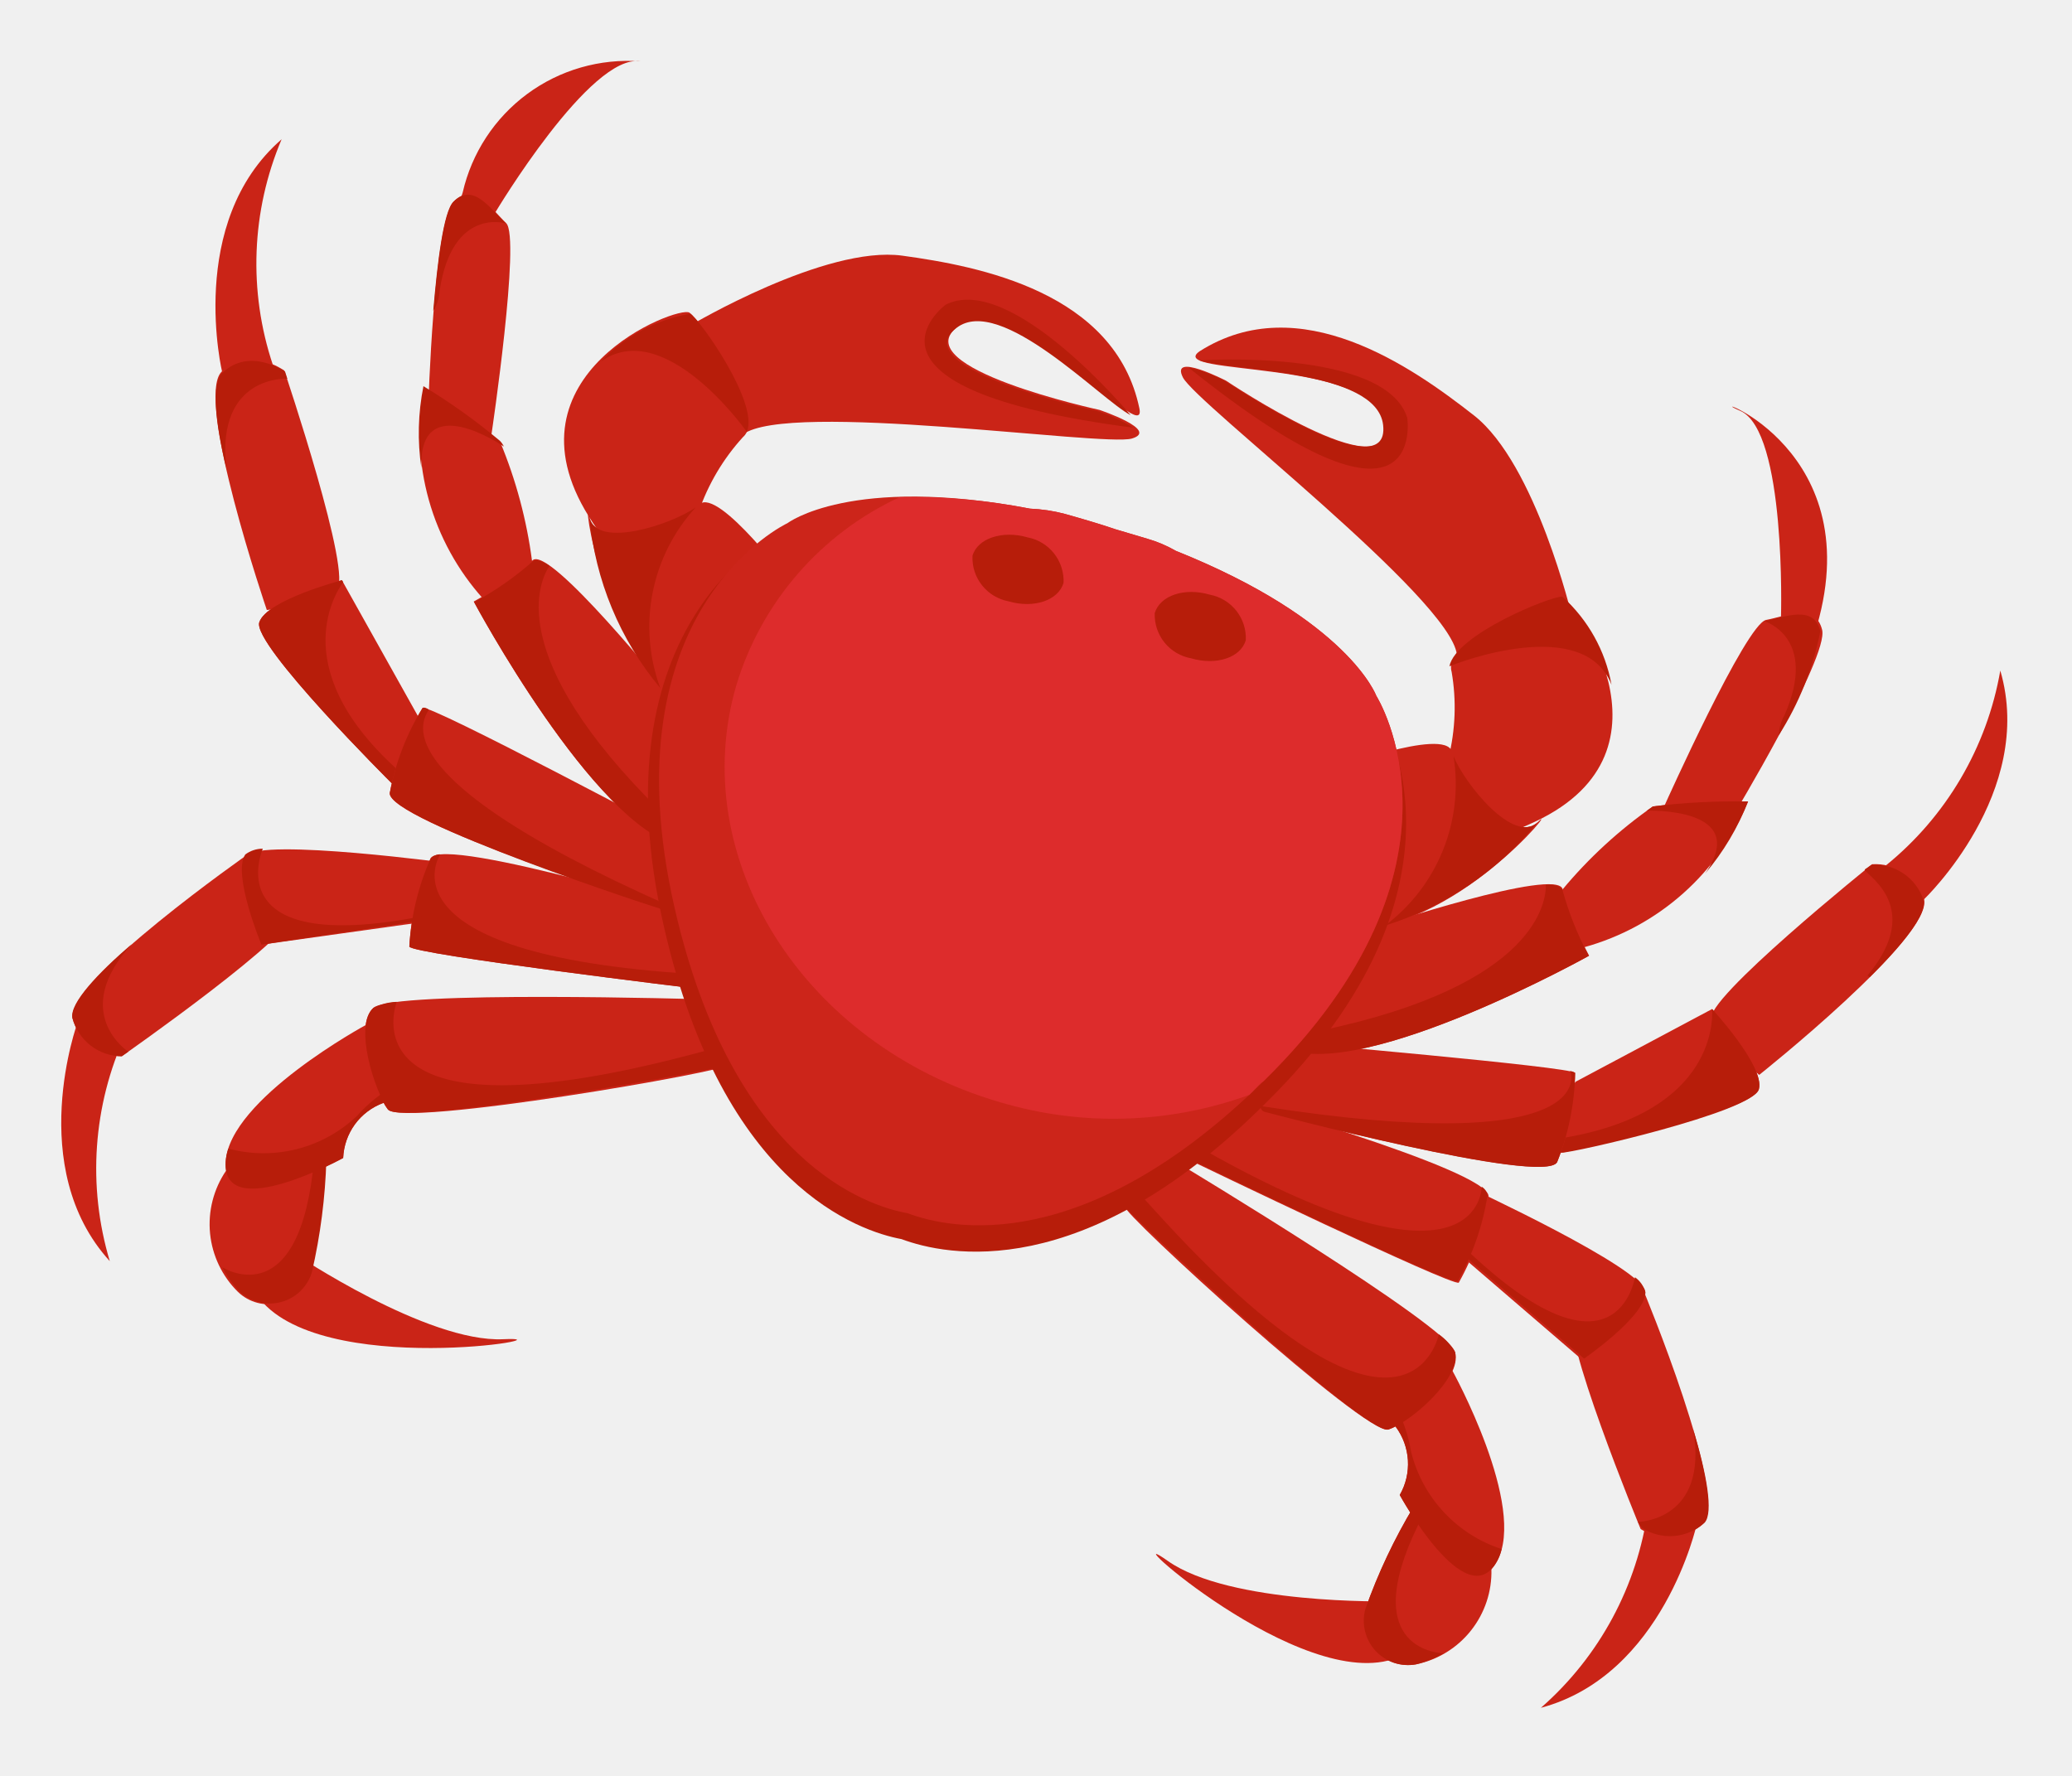
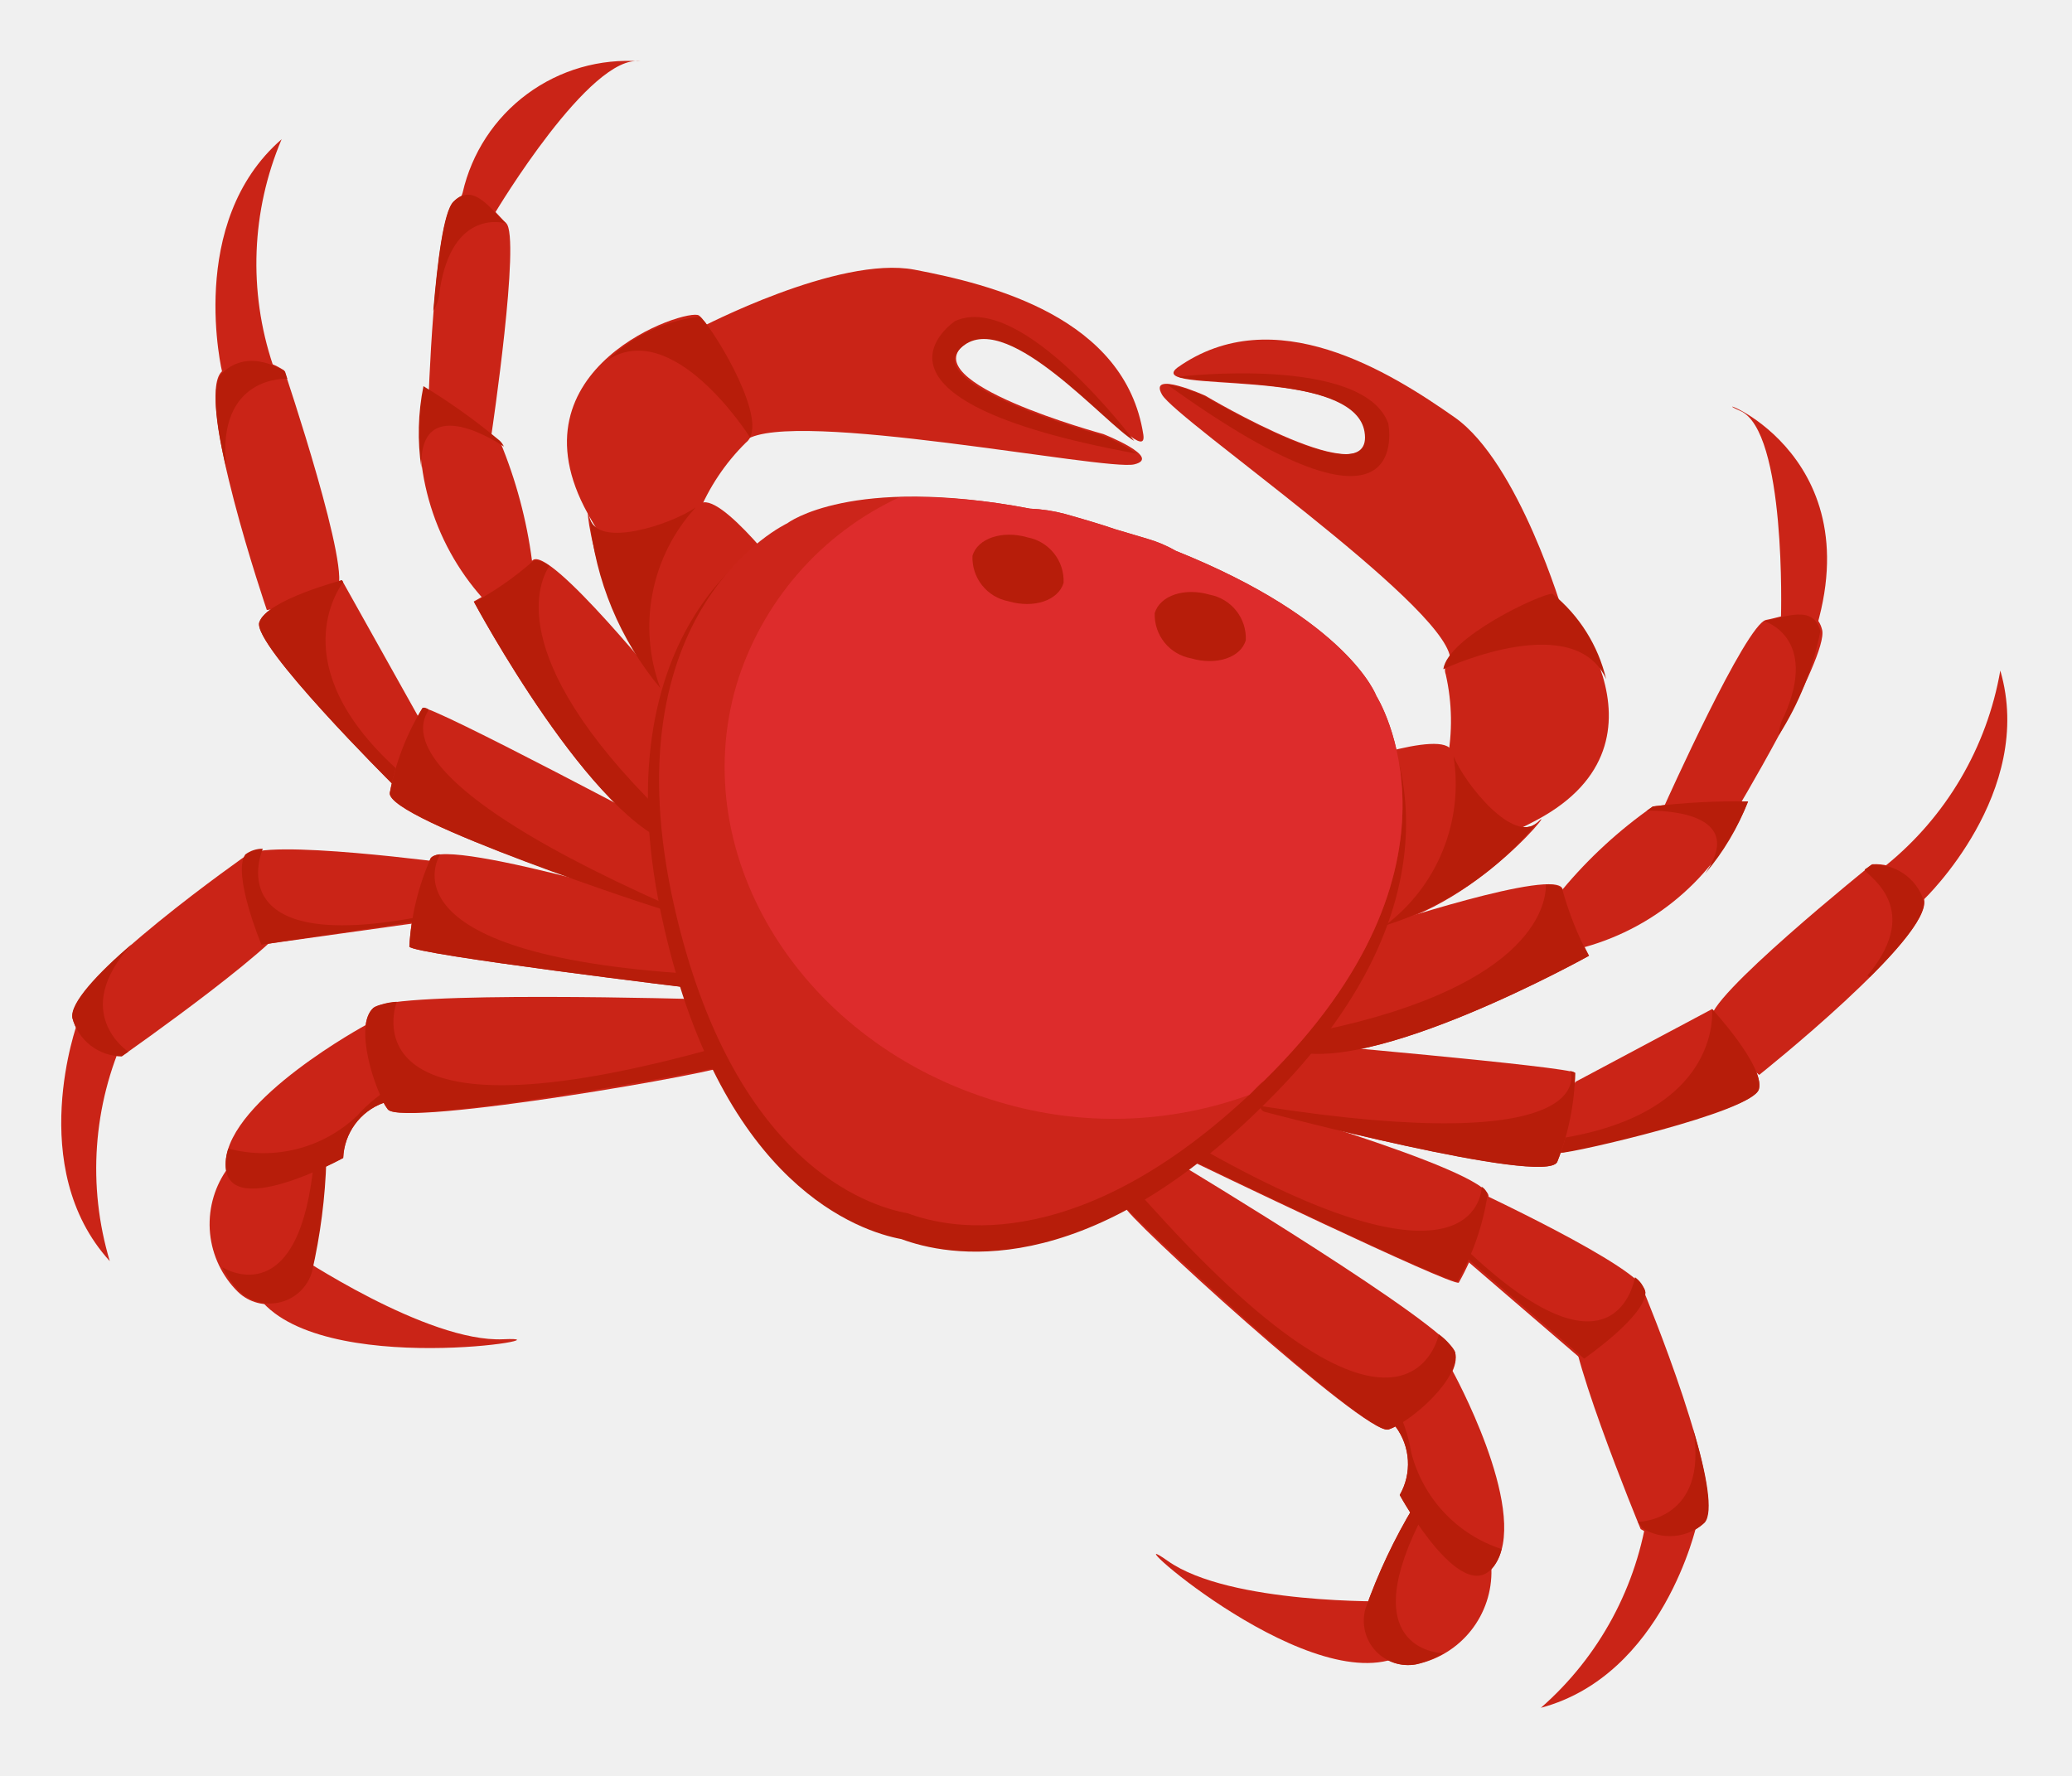
- <svg xmlns="http://www.w3.org/2000/svg" width="63" height="54" viewBox="0 0 63 54" fill="none">
-   <g clip-path="url(#clip0_240_2)">
-     <path d="M21.38 30.386C21.38 30.386 11.962 30.106 11.355 30.645C10.749 31.183 11.342 33.182 11.794 33.735C12.247 34.289 22.212 32.562 22.178 32.372C22.271 32.192 22.325 31.994 22.334 31.791C22.344 31.588 22.31 31.386 22.234 31.197C22.158 31.008 22.043 30.838 21.895 30.698C21.748 30.558 21.572 30.452 21.38 30.386Z" fill="#CA2417" />
-     <path d="M11.129 31.164C11.129 31.164 6.968 33.415 6.862 35.327C6.757 37.239 10.434 35.211 10.434 35.211C10.45 34.842 10.574 34.486 10.791 34.188C11.009 33.89 11.31 33.664 11.656 33.537C12.757 33.26 11.129 31.164 11.129 31.164Z" fill="#CA2417" />
-     <path d="M9.892 35.279C9.858 36.432 9.71 37.58 9.452 38.705C9.386 38.925 9.264 39.124 9.098 39.284C8.933 39.443 8.73 39.557 8.507 39.616C8.285 39.674 8.051 39.674 7.829 39.616C7.606 39.558 7.402 39.444 7.236 39.284C6.754 38.809 6.454 38.18 6.387 37.507C6.321 36.833 6.493 36.158 6.873 35.599C7.809 34.173 9.892 35.279 9.892 35.279Z" fill="#CA2417" />
-     <path d="M8.965 38.125C8.965 38.125 12.985 40.831 15.301 40.722C17.617 40.614 9.634 41.99 7.816 39.387C5.997 36.785 8.965 38.125 8.965 38.125Z" fill="#CA2417" />
-     <path d="M11.795 33.736C11.386 33.151 10.749 31.184 11.356 30.645C11.576 30.534 11.817 30.472 12.063 30.463C12.063 30.463 10.302 34.976 21.401 31.964C21.727 31.867 22.031 31.787 22.324 31.713C22.286 32.035 22.173 32.295 22.178 32.373C22.184 32.451 12.24 34.278 11.795 33.736Z" fill="#B71D0A" />
-     <path d="M10.853 33.934C11.196 33.544 11.607 33.219 12.065 32.973C12.076 33.037 12.075 33.102 12.06 33.166C12.046 33.229 12.019 33.289 11.98 33.342C11.942 33.395 11.894 33.439 11.838 33.473C11.783 33.506 11.721 33.528 11.656 33.537C11.31 33.664 11.009 33.89 10.791 34.188C10.574 34.486 10.45 34.842 10.434 35.211C10.434 35.211 6.749 37.228 6.862 35.327C6.87 35.191 6.897 35.056 6.943 34.926C7.625 35.109 8.343 35.114 9.028 34.94C9.712 34.766 10.34 34.42 10.853 33.934Z" fill="#B71D0A" />
-     <path d="M9.508 35.645L9.585 35.099L9.924 35.256C9.89 36.41 9.743 37.557 9.484 38.682C9.418 38.902 9.296 39.101 9.131 39.261C8.966 39.42 8.762 39.535 8.54 39.593C8.317 39.651 8.084 39.651 7.861 39.593C7.638 39.535 7.434 39.421 7.268 39.261C7.067 39.043 6.895 38.798 6.76 38.534C6.76 38.534 8.988 39.964 9.508 35.645Z" fill="#B71D0A" />
-     <path d="M13.817 26.267C13.817 26.267 7.917 25.465 7.49 26.026C7.063 26.587 7.95 28.725 7.95 28.725L12.621 28.071C12.621 28.071 14.578 26.605 13.817 26.267Z" fill="#CA2417" />
-     <path d="M7.559 25.961C7.559 25.961 2.055 29.806 2.201 30.952C2.288 31.285 2.483 31.579 2.754 31.79C3.026 32.001 3.36 32.116 3.703 32.118C3.703 32.118 9.141 28.319 8.941 27.704C8.576 27.053 8.109 26.465 7.559 25.961Z" fill="#CA2417" />
-     <path d="M2.36 31.087C2.36 31.087 0.742 35.5 3.338 38.348C2.653 36.063 2.825 33.608 3.822 31.444C5.815 27.755 2.399 30.814 2.36 31.087Z" fill="#CA2417" />
-     <path d="M4.006 28.707C2.982 29.586 2.116 30.503 2.201 30.953C2.288 31.285 2.483 31.58 2.754 31.791C3.026 32.002 3.36 32.117 3.703 32.118L3.901 31.98C3.901 31.98 2.093 30.798 4.006 28.707Z" fill="#B71D0A" />
-     <path d="M21.94 27.976C21.94 27.976 13.491 25.378 13.094 26.099C12.717 26.947 12.498 27.856 12.446 28.783C12.511 29.017 21.243 30.072 21.243 30.072C21.243 30.072 22.398 28.115 21.94 27.976Z" fill="#CA2417" />
-     <path d="M13.385 25.977C13.385 25.977 11.382 29.018 21.072 29.616L21.494 29.634C21.351 29.898 21.243 30.072 21.243 30.072C21.243 30.072 12.511 29.016 12.446 28.783C12.498 27.856 12.717 26.946 13.094 26.099C13.172 26.022 13.276 25.979 13.385 25.977Z" fill="#B71D0A" />
-     <path d="M11.905 23.811C11.905 23.811 7.667 19.599 7.883 18.923C8.099 18.247 10.396 17.643 10.396 17.643L12.7 21.761C12.7 21.761 12.693 24.212 11.905 23.811Z" fill="#CA2417" />
-     <path d="M8.113 18.549C8.113 18.549 5.917 12.123 6.737 11.304C7.557 10.485 8.645 11.268 8.645 11.268C8.645 11.268 10.767 17.564 10.228 17.941C9.558 18.251 8.845 18.456 8.113 18.549Z" fill="#CA2417" />
-     <path d="M6.76 11.337C6.76 11.337 5.646 6.765 8.563 4.235C7.64 6.412 7.546 8.854 8.298 11.1C9.845 15.025 6.77 11.609 6.76 11.337Z" fill="#CA2417" />
-     <path d="M7.884 18.923C8.11 18.239 10.397 17.643 10.397 17.643L10.435 17.698C10.179 18.058 8.623 20.474 12.367 23.652C12.35 23.695 12.324 23.734 12.29 23.766C12.257 23.798 12.217 23.823 12.173 23.838C12.129 23.853 12.082 23.858 12.036 23.854C11.99 23.849 11.945 23.834 11.905 23.811C11.905 23.811 7.668 19.599 7.884 18.923Z" fill="#B71D0A" />
-     <path d="M6.878 14.226C6.537 12.823 6.425 11.654 6.76 11.338C7.596 10.54 8.668 11.301 8.668 11.301L8.736 11.516C8.736 11.516 6.568 11.39 6.878 14.226Z" fill="#B71D0A" />
-     <path d="M20.185 27.644C20.185 27.644 11.744 24.941 11.852 24.111C12.024 23.196 12.361 22.32 12.848 21.527C13.046 21.389 20.8 25.523 20.8 25.523C20.8 25.523 20.632 27.791 20.185 27.644Z" fill="#CA2417" />
-     <path d="M11.852 24.11C12.024 23.195 12.361 22.32 12.848 21.527C12.848 21.527 12.903 21.488 13.024 21.568C13.145 21.648 10.85 23.333 20.365 27.55C20.288 27.604 20.233 27.642 20.2 27.665C20.167 27.688 11.766 24.925 11.852 24.11Z" fill="#B71D0A" />
-     <path d="M15.062 6.456C15.062 6.456 17.953 1.613 19.472 1.865C18.242 1.774 17.021 2.125 16.03 2.857C15.039 3.589 14.343 4.652 14.068 5.854C12.325 11.143 15.062 6.456 15.062 6.456Z" fill="#CA2417" />
-     <path d="M20.369 21.13C20.369 21.13 16.674 16.523 16.187 17.044C15.641 17.524 15.043 17.942 14.403 18.29C14.403 18.29 18.047 25.099 20.594 25.65C23.142 26.201 20.369 21.13 20.369 21.13Z" fill="#CA2417" />
-     <path d="M16.176 17.052C16.014 15.812 15.689 14.599 15.21 13.443C14.479 12.832 13.702 12.278 12.888 11.784C12.675 12.92 12.727 14.09 13.039 15.204C13.352 16.318 13.916 17.345 14.689 18.206C17.279 20.975 16.176 17.052 16.176 17.052Z" fill="#CA2417" />
-     <path d="M14.418 18.312C15.057 17.965 15.656 17.547 16.202 17.066C16.301 16.997 16.466 17.046 16.708 17.205C16.445 17.602 15.222 19.884 20.099 24.683C20.448 25.019 20.774 25.377 21.077 25.756C20.93 25.763 20.783 25.75 20.64 25.716C18.062 25.121 14.418 18.312 14.418 18.312Z" fill="#B71D0A" />
-     <path d="M24.095 17.837C24.095 17.837 21.85 14.811 21.265 15.334C20.681 15.857 18.148 16.757 17.923 15.732C17.699 14.707 18.201 19.904 21.127 21.7C24.053 23.497 24.095 17.837 24.095 17.837Z" fill="#CA2417" />
-     <path d="M21.244 15.562C21.533 14.72 21.991 13.948 22.59 13.291C23.351 12.645 21.317 9.734 20.961 9.506C20.606 9.279 15.207 11.376 17.9 15.699C20.593 20.021 21.244 15.562 21.244 15.562Z" fill="#CA2417" />
-     <path d="M14.947 13.184C14.947 13.184 15.836 7.212 15.39 6.785C14.945 6.358 14.407 5.519 13.799 6.125C13.19 6.73 13.021 12.396 13.021 12.396C13.021 12.396 14.75 14.684 14.947 13.184Z" fill="#CA2417" />
-     <path d="M21 9.89C21 9.89 25.097 7.454 27.434 7.774C29.771 8.094 33.908 8.88 34.644 12.42C34.901 13.701 30.75 8.674 29.119 9.928C27.489 11.182 33.43 12.464 33.43 12.464C33.43 12.464 35.27 13.082 34.415 13.335C33.56 13.588 23.937 12.171 22.585 13.214C21.233 14.257 21 9.89 21 9.89Z" fill="#CA2417" />
-     <path d="M17.923 15.733C18.139 16.698 20.404 15.953 21.152 15.43C20.485 16.158 20.033 17.055 19.843 18.025C19.653 18.994 19.734 19.997 20.077 20.924C18.848 19.453 18.097 17.641 17.923 15.733Z" fill="#B71D0A" />
-     <path d="M22.703 13.148C22.684 13.168 22.662 13.183 22.636 13.194L22.703 13.148Z" fill="#B71D0A" />
-     <path d="M18.267 10.996C18.992 10.23 19.945 9.72 20.984 9.54C21.29 9.72 23.089 12.271 22.706 13.129C22.583 12.953 20.166 9.635 18.267 10.996Z" fill="#B71D0A" />
-     <path d="M28.753 9.265C30.736 8.257 34.361 12.601 34.376 12.623C33.483 12.165 30.423 8.935 29.083 9.97C27.442 11.232 33.393 12.506 33.393 12.506C33.768 12.632 34.127 12.799 34.463 13.006C25.293 11.814 28.753 9.265 28.753 9.265Z" fill="#B71D0A" />
-     <path d="M12.875 11.743C13.69 12.237 14.466 12.792 15.198 13.402C15.249 13.453 15.291 13.513 15.321 13.579C15.321 13.579 12.723 11.783 12.812 14.232C12.689 13.405 12.711 12.562 12.875 11.743Z" fill="#B71D0A" />
-     <path d="M13.788 6.132C14.396 5.526 14.922 6.373 15.379 6.792C15.379 6.792 13.75 6.289 13.368 8.838C13.358 9.055 13.291 9.266 13.173 9.45C13.3 7.966 13.485 6.426 13.788 6.132Z" fill="#B71D0A" />
-     <path d="M7.458 25.982C7.612 25.867 7.799 25.806 7.991 25.806C7.991 25.806 6.545 29.082 12.82 27.865L12.908 27.803C12.721 27.934 12.589 28.026 12.589 28.026L7.949 28.724C7.949 28.724 7.054 26.576 7.458 25.982Z" fill="#B71D0A" />
-     <path d="M35.932 35.434C35.932 35.434 44.019 40.303 44.243 41.116C44.466 41.928 42.882 43.248 42.216 43.467C41.55 43.686 34.07 36.849 34.205 36.69C34.223 36.488 34.285 36.293 34.385 36.118C34.484 35.942 34.621 35.79 34.784 35.671C34.947 35.552 35.134 35.47 35.332 35.429C35.53 35.388 35.734 35.389 35.932 35.434Z" fill="#CA2417" />
-     <path d="M44.162 41.681C44.162 41.681 46.444 45.814 45.513 47.482C44.582 49.151 42.56 45.459 42.56 45.459C42.744 45.139 42.83 44.771 42.808 44.401C42.785 44.032 42.656 43.677 42.434 43.38C41.627 42.483 44.162 41.681 44.162 41.681Z" fill="#CA2417" />
-     <path d="M42.992 45.797C42.395 46.789 41.899 47.839 41.513 48.931C41.453 49.151 41.45 49.382 41.505 49.604C41.559 49.825 41.669 50.029 41.824 50.197C41.978 50.365 42.173 50.49 42.389 50.562C42.606 50.633 42.837 50.649 43.061 50.607C43.721 50.47 44.312 50.105 44.729 49.576C45.147 49.047 45.366 48.388 45.347 47.713C45.33 46.001 42.992 45.797 42.992 45.797Z" fill="#CA2417" />
-     <path d="M42.23 48.692C42.23 48.692 37.387 48.794 35.508 47.464C33.629 46.135 39.582 51.56 42.478 50.407C45.374 49.253 42.23 48.692 42.23 48.692Z" fill="#CA2417" />
-     <path d="M42.216 43.467C42.882 43.248 44.417 41.929 44.242 41.115C44.12 40.901 43.952 40.715 43.749 40.574C43.749 40.574 42.806 45.319 35.086 36.779L34.448 36.076C34.294 36.348 34.263 36.632 34.204 36.69C34.146 36.747 41.55 43.686 42.216 43.467Z" fill="#B71D0A" />
-     <path d="M42.906 44.15C42.819 43.636 42.649 43.139 42.403 42.68C42.315 42.777 42.269 42.905 42.274 43.036C42.28 43.167 42.338 43.291 42.434 43.38C42.656 43.677 42.785 44.032 42.808 44.401C42.83 44.771 42.744 45.139 42.56 45.459C42.56 45.459 44.582 49.151 45.513 47.482C45.58 47.364 45.629 47.236 45.657 47.102C44.986 46.884 44.382 46.498 43.901 45.982C43.419 45.465 43.077 44.835 42.906 44.15Z" fill="#B71D0A" />
-     <path d="M43.124 46.361L43.358 45.852L42.992 45.797C42.395 46.789 41.899 47.839 41.513 48.931C41.453 49.151 41.45 49.383 41.505 49.604C41.559 49.825 41.669 50.03 41.823 50.197C41.978 50.365 42.173 50.49 42.389 50.562C42.606 50.634 42.837 50.649 43.06 50.607C43.352 50.537 43.632 50.424 43.891 50.272C43.891 50.272 41.222 50.25 43.124 46.361Z" fill="#B71D0A" />
-     <path d="M44.583 36.069C44.583 36.069 49.999 38.57 50.027 39.289C50.054 40.009 48.109 41.351 48.109 41.351L44.54 38.282C44.54 38.282 43.704 35.96 44.583 36.069Z" fill="#CA2417" />
-     <path d="M49.962 39.22C49.962 39.22 52.572 45.487 51.786 46.332C51.532 46.564 51.208 46.706 50.864 46.735C50.52 46.765 50.176 46.68 49.885 46.495C49.885 46.495 47.349 40.356 47.865 39.946C48.52 39.592 49.228 39.346 49.962 39.22Z" fill="#CA2417" />
-     <path d="M51.589 46.355C51.589 46.355 50.579 50.934 46.852 51.93C48.631 50.373 49.788 48.224 50.11 45.879C50.473 41.686 51.691 46.103 51.589 46.355Z" fill="#CA2417" />
-     <path d="M51.482 43.459C51.889 44.816 52.106 45.993 51.83 46.301C51.575 46.533 51.251 46.675 50.908 46.705C50.564 46.734 50.22 46.65 49.929 46.464L49.798 46.277C49.798 46.277 51.963 46.258 51.482 43.459Z" fill="#B71D0A" />
-     <path d="M36.812 33.177C36.812 33.177 45.309 35.561 45.261 36.383C45.118 37.304 44.811 38.191 44.355 39.002C44.168 39.133 36.261 35.319 36.261 35.319C36.261 35.319 36.312 33.001 36.812 33.177Z" fill="#CA2417" />
-     <path d="M45.052 36.085C45.052 36.085 45.064 39.736 36.629 34.978L36.259 34.777C36.241 34.942 36.231 35.108 36.229 35.274C36.229 35.274 44.152 39.11 44.324 38.957C44.78 38.146 45.087 37.259 45.229 36.339C45.219 36.286 45.197 36.237 45.167 36.193C45.136 36.15 45.097 36.113 45.052 36.085Z" fill="#B71D0A" />
-     <path d="M47.464 35.057C47.464 35.057 53.299 33.819 53.48 33.118C53.662 32.417 52.057 30.682 52.057 30.682L47.903 32.895C47.903 32.895 46.582 34.967 47.464 35.057Z" fill="#CA2417" />
-     <path d="M53.489 32.685C53.489 32.685 58.754 28.498 58.504 27.343C58.395 27.016 58.18 26.735 57.895 26.543C57.609 26.35 57.269 26.258 56.925 26.279C56.925 26.279 51.753 30.435 52.038 31.007C52.429 31.64 52.919 32.207 53.489 32.685Z" fill="#CA2417" />
-     <path d="M58.503 27.343C58.503 27.343 61.903 24.098 60.82 20.39C60.414 22.726 59.175 24.834 57.332 26.323C53.897 28.838 58.348 27.567 58.503 27.343Z" fill="#CA2417" />
-     <path d="M53.48 33.118C53.662 32.417 52.057 30.682 52.057 30.682C52.086 31.122 52.057 33.965 47.227 34.648C47.228 34.861 47.298 35.008 47.504 35.045C47.71 35.082 53.299 33.819 53.48 33.118Z" fill="#B71D0A" />
-     <path d="M56.85 29.712C57.82 28.756 58.618 27.788 58.481 27.358C58.372 27.032 58.158 26.75 57.873 26.558C57.587 26.366 57.246 26.273 56.903 26.295C56.903 26.295 56.837 26.341 56.705 26.433C56.573 26.525 58.593 27.494 56.782 29.662L56.85 29.712Z" fill="#B71D0A" />
-     <path d="M38.448 33.806C38.448 33.806 46.968 36.06 47.346 35.336C47.692 34.473 47.877 33.553 47.892 32.623C47.761 32.436 39.044 31.683 39.044 31.683C39.044 31.683 37.975 33.693 38.448 33.806Z" fill="#CA2417" />
-     <path d="M47.346 35.336C47.692 34.473 47.877 33.554 47.892 32.624C47.847 32.592 47.794 32.573 47.738 32.567C47.8 32.656 48.608 35.242 38.324 33.63C38.322 33.669 38.333 33.708 38.356 33.74C38.378 33.772 38.41 33.795 38.448 33.807C38.448 33.807 46.975 36.071 47.346 35.336Z" fill="#B71D0A" />
-     <path d="M54.152 18.747C54.152 18.747 54.318 13.1 52.91 12.492C51.502 11.883 56.702 13.371 55.316 18.771C53.929 24.172 54.152 18.747 54.152 18.747Z" fill="#CA2417" />
-     <path d="M41.779 28.213C41.779 28.213 47.369 26.342 47.515 27.044C47.708 27.744 47.977 28.42 48.318 29.06C48.318 29.06 41.586 32.812 39.15 31.905C36.714 30.997 41.779 28.213 41.779 28.213Z" fill="#CA2417" />
-     <path d="M47.505 27.052C48.306 26.089 49.232 25.238 50.258 24.521C51.217 24.403 52.184 24.353 53.151 24.371C52.715 25.442 52.039 26.398 51.176 27.166C50.313 27.934 49.285 28.494 48.171 28.802C44.457 29.723 47.505 27.052 47.505 27.052Z" fill="#CA2417" />
-     <path d="M48.307 29.067C47.967 28.427 47.697 27.751 47.505 27.052C47.435 26.952 47.292 26.888 47.002 26.894C47.016 27.36 46.792 29.946 40.147 31.339C39.678 31.427 39.215 31.548 38.761 31.7C38.877 31.791 39.009 31.86 39.15 31.904C41.575 32.819 48.307 29.067 48.307 29.067Z" fill="#B71D0A" />
-     <path d="M40.414 23.422C40.414 23.422 43.929 22.099 44.144 22.852C44.358 23.604 45.999 25.741 46.757 24.997C47.516 24.254 44.225 28.407 40.852 28.269C37.48 28.131 40.414 23.422 40.414 23.422Z" fill="#CA2417" />
-     <path d="M44.04 23.055C44.255 22.195 44.288 21.3 44.137 20.427C43.843 19.467 47.123 18.111 47.44 18.119C47.757 18.128 51.274 22.81 46.693 24.976C42.113 27.142 44.04 23.055 44.04 23.055Z" fill="#CA2417" />
-     <path d="M50.626 24.461C50.626 24.461 53.091 18.963 53.7 18.85C54.309 18.736 55.201 18.326 55.403 19.154C55.604 19.981 52.67 24.854 52.67 24.854C52.67 24.854 49.986 25.843 50.626 24.461Z" fill="#CA2417" />
-     <path d="M47.8 18.754C47.8 18.754 46.7 14.107 44.817 12.632C42.935 11.157 39.518 8.752 36.475 10.681C35.375 11.45 41.866 10.87 42.103 12.92C42.34 14.97 37.282 11.578 37.282 11.578C37.282 11.578 35.566 10.692 35.968 11.479C36.37 12.265 44.105 18.201 44.297 19.905C44.488 21.61 47.8 18.754 47.8 18.754Z" fill="#CA2417" />
-     <path d="M46.757 24.997C46.035 25.699 44.539 23.839 44.196 22.996C44.35 23.964 44.238 24.955 43.87 25.863C43.502 26.77 42.894 27.56 42.11 28.146C43.935 27.576 45.551 26.481 46.757 24.997Z" fill="#B71D0A" />
-     <path d="M48.999 20.821C48.811 19.787 48.284 18.844 47.503 18.141C47.149 18.126 44.26 19.291 44.07 20.261C44.321 20.151 48.16 18.683 48.999 20.821Z" fill="#B71D0A" />
-     <path d="M42.788 12.704C42.128 10.588 36.486 10.953 36.475 10.96C37.421 11.284 41.86 11.235 42.054 12.921C42.291 14.971 37.234 11.579 37.234 11.579C36.884 11.398 36.513 11.26 36.129 11.169C43.449 17.051 42.788 12.704 42.788 12.704Z" fill="#B71D0A" />
-     <path d="M53.151 24.371C52.184 24.353 51.217 24.403 50.258 24.521C50.258 24.521 50.148 24.598 50.071 24.652C50.071 24.652 53.258 24.525 51.847 26.561C52.4 25.909 52.84 25.168 53.151 24.371Z" fill="#B71D0A" />
-     <path d="M55.348 19.192C55.146 18.364 54.253 18.775 53.645 18.888C53.645 18.888 55.296 19.376 54.261 21.74C54.154 21.928 54.093 22.139 54.085 22.355C54.7 21.39 55.128 20.317 55.348 19.192Z" fill="#B71D0A" />
-     <path d="M50.027 39.289C49.978 39.106 49.866 38.946 49.711 38.837C49.711 38.837 49.173 42.38 44.54 37.953L44.47 37.854L44.595 38.243L48.165 41.312C48.165 41.312 50.055 40.008 50.027 39.289Z" fill="#B71D0A" />
-     <path d="M23.664 16.235C23.664 16.235 25.617 14.739 31.172 15.797C31.542 15.796 31.91 15.849 32.264 15.953L33.872 16.472L34.844 16.761C35.154 16.853 35.452 16.98 35.732 17.142C41.088 19.275 41.936 21.637 41.936 21.637C41.936 21.637 45.276 26.886 38.45 33.575C32.925 39.077 28.759 38.18 27.41 37.678C26.148 37.444 21.998 36.076 20.198 28.225C18.028 18.859 23.664 16.235 23.664 16.235Z" fill="#B71D0A" />
-     <path d="M23.944 15.908C23.944 15.908 25.863 14.435 31.317 15.466C31.676 15.481 32.032 15.535 32.38 15.627C32.931 15.783 33.445 15.932 33.919 16.094L34.891 16.383C35.192 16.47 35.481 16.593 35.753 16.75C41.008 18.855 41.847 21.157 41.847 21.157C41.847 21.157 45.117 26.307 38.419 32.875C32.968 38.226 28.909 37.386 27.596 36.891C26.361 36.671 22.283 35.335 20.516 27.625C18.414 18.475 23.944 15.908 23.944 15.908Z" fill="#CC251A" />
-     <path d="M22.389 20.835C22.767 19.585 23.405 18.43 24.261 17.444C25.116 16.459 26.171 15.666 27.355 15.117C28.684 15.091 30.013 15.208 31.317 15.467C31.676 15.482 32.032 15.535 32.38 15.627C32.931 15.783 33.445 15.933 33.919 16.095L34.891 16.384C35.191 16.471 35.481 16.594 35.752 16.75C41.008 18.855 41.846 21.158 41.846 21.158C41.846 21.158 45.117 26.308 38.419 32.875C38.254 32.99 38.138 33.153 37.989 33.291C35.541 34.181 32.871 34.257 30.375 33.506C24.419 31.759 20.854 26.093 22.389 20.835Z" fill="#DD2C2C" />
-     <path d="M35.11 18.643C35.098 18.967 35.203 19.285 35.407 19.538C35.611 19.791 35.899 19.961 36.218 20.018C36.98 20.241 37.727 19.998 37.879 19.465C37.894 19.141 37.791 18.823 37.589 18.569C37.387 18.314 37.101 18.142 36.782 18.082C36.02 17.859 35.273 18.102 35.11 18.643Z" fill="#B71D0A" />
-     <path d="M29.569 16.901C29.554 17.225 29.657 17.544 29.859 17.798C30.061 18.052 30.347 18.225 30.666 18.285C31.428 18.507 32.175 18.264 32.338 17.724C32.352 17.4 32.249 17.081 32.047 16.827C31.846 16.573 31.559 16.4 31.241 16.34C30.479 16.118 29.72 16.369 29.569 16.901Z" fill="#B71D0A" />
+ <svg xmlns="http://www.w3.org/2000/svg" id="e0FaZOzrxSc1" viewBox="0 0 63 54" shape-rendering="geometricPrecision" text-rendering="geometricPrecision">
+   <style>#e0FaZOzrxSc3_tr {animation: e0FaZOzrxSc3_tr__tr 5000ms linear infinite normal forwards}@keyframes e0FaZOzrxSc3_tr__tr { 0% {transform: translate(31.44765px,26.89038px) rotate(0deg)} 16% {transform: translate(31.44765px,26.89038px) rotate(0deg)} 20% {transform: translate(31.44765px,26.89038px) rotate(3deg)} 48% {transform: translate(31.44765px,26.89038px) rotate(3deg)} 52% {transform: translate(31.44765px,26.89038px) rotate(-6deg)} 80% {transform: translate(31.44765px,26.89038px) rotate(-6deg)} 84% {transform: translate(31.44765px,26.89038px) rotate(0deg)} 100% {transform: translate(31.44765px,26.89038px) rotate(0deg)}} #e0FaZOzrxSc7_tr {animation: e0FaZOzrxSc7_tr__tr 5000ms linear infinite normal forwards}@keyframes e0FaZOzrxSc7_tr__tr { 0% {transform: translate(8.73615px,38.9574px) rotate(0deg)} 4% {transform: translate(8.73615px,38.9574px) rotate(-5deg)} 8% {transform: translate(8.73615px,38.9574px) rotate(0deg)} 100% {transform: translate(8.73615px,38.9574px) rotate(0deg)}} #e0FaZOzrxSc18_tr {animation: e0FaZOzrxSc18_tr__tr 5000ms linear infinite normal forwards}@keyframes e0FaZOzrxSc18_tr__tr { 0% {transform: translate(9.466048px,18.00152px) rotate(0deg)} 30% {transform: translate(9.466048px,18.00152px) rotate(0deg)} 34% {transform: translate(9.466048px,18.00152px) rotate(4deg)} 38% {transform: translate(9.466048px,18.00152px) rotate(0deg)} 100% {transform: translate(9.466048px,18.00152px) rotate(0deg)}} #e0FaZOzrxSc30_tr {animation: e0FaZOzrxSc30_tr__tr 5000ms linear infinite normal forwards}@keyframes e0FaZOzrxSc30_tr__tr { 0% {transform: translate(19.4719px,15.1021px) rotate(3deg)} 50% {transform: translate(19.4719px,15.1021px) rotate(-7deg)} 100% {transform: translate(19.4719px,15.1021px) rotate(3deg)}} #e0FaZOzrxSc44_tr {animation: e0FaZOzrxSc44_tr__tr 5000ms linear infinite normal forwards}@keyframes e0FaZOzrxSc44_tr__tr { 0% {transform: translate(42.27393px,49.01594px) rotate(0deg)} 92% {transform: translate(42.27393px,49.01594px) rotate(0deg)} 96% {transform: translate(42.27393px,49.01594px) rotate(5deg)} 100% {transform: translate(42.27393px,49.01594px) rotate(0deg)}} #e0FaZOzrxSc56_tr {animation: e0FaZOzrxSc56_tr__tr 5000ms linear infinite normal forwards}@keyframes e0FaZOzrxSc56_tr__tr { 0% {transform: translate(57.59458px,26.67757px) rotate(0deg)} 62% {transform: translate(57.59458px,26.67757px) rotate(0deg)} 66% {transform: translate(57.59458px,26.67757px) rotate(-5deg)} 70% {transform: translate(57.59458px,26.67757px) rotate(0deg)} 100% {transform: translate(57.59458px,26.67757px) rotate(0deg)}} #e0FaZOzrxSc66_tr {animation: e0FaZOzrxSc66_tr__tr 5000ms linear infinite normal forwards}@keyframes e0FaZOzrxSc66_tr__tr { 0% {transform: translate(45.6573px,23.85468px) rotate(-3deg)} 50% {transform: translate(45.6573px,23.85468px) rotate(7deg)} 100% {transform: translate(45.6573px,23.85468px) rotate(-3deg)}}</style>
+   <g clip-path="url(#e0FaZOzrxSc81)">
+     <g id="e0FaZOzrxSc3_tr" transform="translate(31.44765,26.89038) rotate(0)">
+       <g transform="translate(-31.44765,-26.89038)">
+         <path d="M21.38,30.386c0,0-9.418-.28-10.025.259s-.013,2.537.439,3.091s10.418-1.173,10.384-1.363c.093-.18.146-.379.156-.581s-.025-.405-.1-.594c-.076-.189-.191-.359-.339-.499s-.323-.246-.515-.312Z" fill="#ca2417" />
+         <path d="M11.129,31.164c0,0-4.161,2.251-4.266,4.163s3.572-.116,3.572-.116c.015-.369.14-.725.357-1.023s.518-.525.865-.651c1.101-.277-.527-2.372-.527-2.372Z" fill="#ca2417" />
+         <path d="M9.892,35.279c-.034,1.154-.182,2.301-.44,3.426-.066.22-.188.42-.353.579s-.369.274-.591.332-.456.058-.679 0-.427-.172-.593-.332c-.482-.475-.782-1.105-.849-1.778-.066-.673.105-1.348.485-1.907.937-1.426,3.019-.321,3.019-.321Z" fill="#ca2417" />
+         <g id="e0FaZOzrxSc7_tr" transform="translate(8.73615,38.9574) rotate(0)">
+           <path d="M8.965,38.125c0,0,4.02,2.706,6.336,2.598s-5.667,1.268-7.485-1.335s1.149-1.262,1.149-1.262Z" transform="translate(-8.736147,-38.9574)" fill="#ca2417" />
+         </g>
+         <path d="M11.795,33.736c-.408-.585-1.046-2.552-.439-3.091.22-.111.461-.173.708-.183c0,0-1.761,4.513,9.338,1.501.326-.096.63-.177.922-.251-.037.322-.151.581-.145.66s-9.939,1.906-10.384,1.363Z" fill="#b71d0a" />
+         <path d="M10.853,33.934c.344-.39.754-.716,1.212-.962.012.064.01.13-.004.193s-.042.123-.08.176-.086.097-.142.131-.118.055-.182.064c-.346.127-.647.353-.865.651s-.342.654-.357,1.023c0,0-3.685,2.017-3.572.116.008-.137.035-.272.08-.401.683.182,1.401.187,2.085.013s1.313-.52,1.825-1.006Z" fill="#b71d0a" />
+         <path d="M9.508,35.645l.077-.546.339.157c-.034,1.154-.182,2.301-.44,3.426-.066.22-.188.42-.353.579s-.369.274-.591.332-.456.058-.679 0-.427-.172-.593-.332c-.202-.218-.373-.463-.509-.728c0,0,2.228,1.43,2.749-2.889Z" fill="#b71d0a" />
+         <path d="M13.817,26.267c0,0-5.9-.801-6.327-.24s.46,2.698.46,2.698l4.671-.654c0,0,1.957-1.466,1.196-1.804Z" fill="#ca2417" />
+         <path d="M7.559,25.961c0,0-5.504,3.845-5.358,4.991.087.333.282.627.554.838s.605.326.949.328c0,0,5.438-3.799,5.237-4.414-.365-.651-.831-1.239-1.382-1.743Z" fill="#ca2417" />
+         <path d="M2.36,31.087c0,0-1.618,4.413.978,7.261-.685-2.285-.513-4.74.484-6.903c1.992-3.69-1.423-.63-1.462-.357Z" fill="#ca2417" />
+         <path d="M4.006,28.707c-1.024.879-1.89,1.796-1.805,2.246.087.333.282.627.554.838s.605.326.949.328l.198-.139c0,0-1.809-1.182.104-3.273Z" fill="#b71d0a" />
+         <path d="M21.94,27.976c0,0-8.45-2.598-8.847-1.877-.376.848-.596,1.757-.647,2.684.065.234,8.796,1.289,8.796,1.289s1.156-1.956.698-2.096Z" fill="#ca2417" />
+         <path d="M13.385,25.977c0,0-2.003,3.041,7.687,3.64l.422.017c-.143.264-.251.438-.251.438s-8.731-1.055-8.796-1.289c.052-.927.271-1.836.647-2.684.078-.076.182-.12.292-.122Z" fill="#b71d0a" />
+         <path d="M11.905,23.811c0,0-4.237-4.212-4.021-4.888s2.513-1.28,2.513-1.28l2.304,4.118c0,0-.008,2.451-.796,2.05Z" fill="#ca2417" />
+         <g id="e0FaZOzrxSc18_tr" transform="translate(9.466048,18.00152) rotate(0)">
+           <g transform="translate(-9.466045,-18.00152)">
+             <path d="M8.113,18.549c0,0-2.196-6.426-1.376-7.245s1.908-.036,1.908-.036s2.122,6.297,1.583,6.673c-.669.31-1.383.515-2.115.608Z" fill="#ca2417" />
+             <path d="M6.76,11.337c0,0-1.114-4.572,1.803-7.103-.923,2.178-1.017,4.62-.265,6.865c1.547,3.925-1.528.509-1.538.237Z" fill="#ca2417" />
+             <path d="M6.878,14.226c-.341-1.403-.454-2.572-.118-2.888.835-.797,1.908-.036,1.908-.036l.068.215c0,0-2.169-.126-1.858,2.71Z" fill="#b71d0a" />
+           </g>
+         </g>
+         <path d="M7.884,18.923c.227-.684,2.513-1.28,2.513-1.28l.038.055c-.256.36-1.812,2.776,1.932,5.954-.017.043-.043.082-.077.114s-.074.057-.118.072-.09.021-.137.016-.091-.019-.131-.043c0,0-4.237-4.212-4.021-4.888Z" fill="#b71d0a" />
+         <path d="M20.185,27.644c0,0-8.441-2.703-8.333-3.533.172-.915.509-1.791.996-2.583.198-.138,7.952,3.996,7.952,3.996s-.168,2.268-.615,2.12Z" fill="#ca2417" />
+         <path d="M11.852,24.11c.172-.915.509-1.79.996-2.583c0,0,.055-.038.176.041.121.08-2.174,1.765,7.341,5.982-.077.054-.132.092-.165.115s-8.434-2.74-8.348-3.555Z" fill="#b71d0a" />
+         <path d="M15.062,6.456c0,0,2.89-4.843,4.41-4.591-1.23-.092-2.45.26-3.442.992s-1.687,1.795-1.962,2.997c-1.744,5.288.994.602.994.602Z" fill="#ca2417" />
+         <path d="M20.369,21.13c0,0-3.694-4.607-4.182-4.086-.546.48-1.144.898-1.783,1.246c0,0,3.644,6.809,6.191,7.36s-.226-4.52-.226-4.52Z" fill="#ca2417" />
+         <path d="M16.176,17.052c-.162-1.24-.487-2.453-.965-3.609-.732-.611-1.508-1.165-2.323-1.66-.213,1.136-.161,2.307.152,3.42.312,1.114.877,2.141,1.649,3.002c2.59,2.769,1.487-1.154,1.487-1.154Z" fill="#ca2417" />
+         <path d="M14.418,18.312c.639-.347,1.237-.765,1.783-1.246.099-.069.264-.021.506.139-.263.397-1.486,2.679,3.391,7.479.349.336.676.694.979,1.072-.147.008-.294-.006-.437-.039-2.578-.595-6.222-7.404-6.222-7.404Z" fill="#b71d0a" />
+         <path d="M24.095,17.837c0,0-2.246-3.026-2.83-2.503-.585.523-3.117,1.423-3.342.398s.278,4.172,3.203,5.968s2.969-3.863,2.969-3.863Z" fill="#ca2417" />
+         <g id="e0FaZOzrxSc30_tr" transform="translate(19.4719,15.1021) rotate(3)">
+           <g transform="translate(-19.4719,-15.10209)">
+             <path d="M21.244,15.562c.288-.841.747-1.614,1.346-2.27.761-.646-1.274-3.558-1.629-3.785s-5.754,1.87-3.061,6.193c2.693,4.323,3.344-.137,3.344-.137Z" fill="#ca2417" />
+             <path d="M21,9.89c0,0,4.097-2.436,6.434-2.116s6.474,1.106,7.21,4.646c.257,1.282-3.895-3.745-5.525-2.491s4.311,2.536,4.311,2.536s1.841.618.985.871c-.855.253-10.478-1.164-11.83-.121s-1.585-3.324-1.585-3.324Z" fill="#ca2417" />
+             <path d="M18.267,10.996c.725-.765,1.678-1.276,2.718-1.456.306.18,2.105,2.731,1.722,3.59-.123-.176-2.54-3.494-4.439-2.134Z" fill="#b71d0a" />
+             <path d="M28.753,9.265c1.982-1.008,5.607,3.336,5.623,3.358-.894-.459-3.953-3.688-5.294-2.653-1.641,1.262,4.311,2.536,4.311,2.536.374.126.733.293,1.07.5-9.171-1.192-5.71-3.741-5.71-3.741Z" fill="#b71d0a" />
+           </g>
+         </g>
+         <path d="M14.947,13.184c0,0,.889-5.972.443-6.399s-.983-1.266-1.592-.66-.778,6.272-.778,6.272s1.729,2.288,1.926.788Z" fill="#ca2417" />
+         <path d="M17.923,15.733c.216.965,2.48.22,3.229-.303-.666.728-1.119,1.625-1.309,2.595s-.109,1.973.234,2.9c-1.229-1.472-1.98-3.283-2.153-5.192Z" fill="#b71d0a" />
+         <path d="M22.703,13.148c-.018.02-.041.036-.066.046l.066-.046Z" fill="#b71d0a" />
+         <path d="M12.875,11.743c.815.494,1.591,1.049,2.323,1.66.052.051.094.11.123.176c0,0-2.598-1.796-2.509.653-.123-.827-.102-1.67.063-2.489Z" fill="#b71d0a" />
+         <path d="M13.788,6.132c.609-.606,1.135.241,1.592.66c0,0-1.629-.503-2.011,2.045-.01.218-.077.429-.195.612.127-1.483.311-3.024.614-3.318Z" fill="#b71d0a" />
+         <path d="M7.458,25.982c.154-.115.341-.176.533-.175c0,0-1.446,3.276,4.829,2.058l.088-.061c-.187.131-.319.223-.319.223l-4.64.698c0,0-.895-2.148-.491-2.743Z" fill="#b71d0a" />
+         <path d="M35.932,35.434c0,0,8.088,4.87,8.311,5.682s-1.361,2.132-2.026,2.351c-.666.219-8.146-6.618-8.012-6.777.019-.201.08-.396.18-.572.1-.176.236-.328.399-.447s.35-.201.548-.242.402-.039.6.005Z" fill="#ca2417" />
+         <path d="M44.162,41.681c0,0,2.282,4.133,1.351,5.802-.931,1.668-2.953-2.023-2.953-2.023.184-.321.27-.688.248-1.058s-.152-.724-.373-1.021c-.807-.897,1.728-1.7,1.728-1.7Z" fill="#ca2417" />
+         <path d="M42.992,45.797c-.597.992-1.093,2.042-1.479,3.134-.06.22-.062.452-.008.673.054.221.164.426.319.593.155.168.349.293.566.365s.447.087.671.045c.66-.137,1.251-.502,1.669-1.031.418-.529.636-1.189.617-1.863-.017-1.712-2.355-1.916-2.355-1.916Z" fill="#ca2417" />
+         <g id="e0FaZOzrxSc44_tr" transform="translate(42.27393,49.01594) rotate(0)">
+           <path d="M42.23,48.692c0,0-4.843.102-6.723-1.228s4.074,4.096,6.97,2.942c2.896-1.154-.248-1.714-.248-1.714Z" transform="translate(-42.27393,-49.01594)" fill="#ca2417" />
+         </g>
+         <path d="M42.216,43.467c.666-.219,2.201-1.538,2.026-2.351-.122-.215-.291-.4-.493-.542c0,0-.943,4.746-8.663-3.795l-.638-.703c-.154.272-.185.556-.243.613s7.346,6.997,8.012,6.777Z" fill="#b71d0a" />
+         <path d="M42.906,44.15c-.087-.514-.257-1.01-.503-1.47-.088.097-.135.225-.129.356.006.131.063.255.16.344.221.297.351.652.373,1.021s-.064.737-.248,1.058c0,0,2.022,3.691,2.953,2.023.067-.118.116-.246.144-.38-.671-.218-1.276-.604-1.757-1.121s-.823-1.147-.994-1.832Z" fill="#b71d0a" />
+         <path d="M43.124,46.361l.234-.508-.366-.056c-.598.992-1.093,2.042-1.479,3.134-.06.22-.062.452-.008.673.054.222.164.426.319.593.155.168.349.293.566.365s.447.087.671.045c.292-.07.572-.183.831-.335c0,0-2.669-.022-.767-3.912Z" fill="#b71d0a" />
+         <path d="M44.583,36.069c0,0,5.417,2.501,5.444,3.22.028.719-1.917,2.062-1.917,2.062l-3.57-3.07c0,0-.836-2.321.043-2.213Z" fill="#ca2417" />
+         <path d="M49.962,39.22c0,0,2.61,6.268,1.824,7.112-.255.232-.579.374-.922.403-.344.029-.687-.055-.979-.24c0,0-2.536-6.139-2.02-6.549.655-.355,1.363-.6,2.097-.727Z" fill="#ca2417" />
+         <path d="M51.589,46.355c0,0-1.01,4.579-4.738,5.575c1.78-1.557,2.937-3.706,3.258-6.051.363-4.193,1.582.224,1.48.476Z" fill="#ca2417" />
+         <path d="M51.482,43.459c.407,1.357.624,2.535.348,2.842-.255.232-.579.374-.922.403-.344.029-.687-.055-.979-.24l-.131-.187c0,0,2.165-.019,1.684-2.818Z" fill="#b71d0a" />
+         <path d="M36.812,33.177c0,0,8.497,2.384,8.449,3.206-.142.92-.449,1.808-.906,2.619-.187.131-8.094-3.683-8.094-3.683s.052-2.317.551-2.142Z" fill="#ca2417" />
+         <path d="M45.052,36.085c0,0,.012,3.651-8.423-1.106l-.37-.201c-.018.165-.028.331-.03.497c0,0,7.922,3.836,8.094,3.683.457-.811.763-1.698.906-2.619-.011-.052-.032-.102-.062-.145-.03-.044-.07-.081-.115-.108Z" fill="#b71d0a" />
+         <path d="M47.464,35.057c0,0,5.835-1.238,6.017-1.939s-1.423-2.436-1.423-2.436l-4.154,2.213c0,0-1.321,2.072-.439,2.161Z" fill="#ca2417" />
+         <path d="M53.489,32.685c0,0,5.265-4.187,5.015-5.342-.109-.326-.323-.608-.609-.8s-.626-.285-.97-.263c0,0-5.172,4.156-4.887,4.728.391.633.881,1.2,1.451,1.678Z" fill="#ca2417" />
+         <g id="e0FaZOzrxSc56_tr" transform="translate(57.59458,26.67757) rotate(0)">
+           <path d="M58.503,27.343c0,0,3.4-3.245,2.317-6.953-.406,2.336-1.645,4.444-3.488,5.933-3.435,2.515,1.016,1.243,1.171,1.02Z" transform="translate(-57.59458,-26.67757)" fill="#ca2417" />
+         </g>
+         <path d="M53.48,33.118c.182-.701-1.423-2.436-1.423-2.436.029.44 0,3.282-4.83,3.966.001.213.072.36.277.397.206.037,5.795-1.226,5.976-1.927Z" fill="#b71d0a" />
+         <path d="M56.85,29.712c.97-.957,1.768-1.925,1.631-2.354-.109-.327-.323-.608-.609-.8s-.626-.285-.97-.263c0,0-.066.046-.198.139s1.888,1.061.077,3.229l.068.051Z" fill="#b71d0a" />
+         <path d="M38.448,33.806c0,0,8.52,2.253,8.899,1.529.345-.863.53-1.782.546-2.712-.131-.187-8.848-.941-8.848-.941s-1.069,2.011-.597,2.124Z" fill="#ca2417" />
+         <path d="M47.346,35.336c.345-.863.53-1.782.546-2.712-.046-.032-.099-.051-.154-.057.062.088.87,2.675-9.414,1.063-.002.039.009.077.031.109s.055.056.092.067c0,0,8.528,2.264,8.899,1.529Z" fill="#b71d0a" />
+         <path d="M54.152,18.747c0,0,.166-5.647-1.242-6.255s3.792.879,2.405,6.279-1.164-.024-1.164-.024Z" fill="#ca2417" />
+         <path d="M41.779,28.213c0,0,5.59-1.87,5.736-1.168.193.699.462,1.375.802,2.016c0,0-6.732,3.752-9.168,2.844-2.436-.908,2.63-3.692,2.63-3.692Z" fill="#ca2417" />
+         <path d="M47.505,27.052c.801-.962,1.727-1.813,2.753-2.531.959-.118,1.926-.168,2.893-.15-.436,1.071-1.111,2.027-1.974,2.795s-1.891,1.328-3.005,1.636c-3.714.921-.666-1.75-.666-1.75Z" fill="#ca2417" />
+         <path d="M48.307,29.067c-.341-.64-.61-1.317-.802-2.016-.069-.099-.212-.163-.503-.157.014.466-.21,3.052-6.854,4.444-.47.089-.933.209-1.386.361.116.091.248.161.389.204c2.425.915,9.157-2.837,9.157-2.837Z" fill="#b71d0a" />
+         <path d="M40.414,23.422c0,0,3.515-1.323,3.729-.571s1.855,2.889,2.613,2.146c.758-.743-2.532,3.41-5.904,3.272s-.438-4.847-.438-4.847Z" fill="#ca2417" />
+         <g id="e0FaZOzrxSc66_tr" transform="translate(45.6573,23.85468) rotate(-3)">
+           <g transform="translate(-45.6573,-23.85467)">
+             <path d="M44.04,23.055c.214-.859.247-1.754.097-2.628-.294-.96,2.985-2.316,3.302-2.307s3.834,4.69-.746,6.857c-4.58,2.166-2.653-1.921-2.653-1.921Z" fill="#ca2417" />
+             <path d="M47.8,18.754c0,0-1.101-4.647-2.983-6.122s-5.299-3.88-8.342-1.951c-1.101.769,5.391.189,5.627,2.239.237,2.05-4.82-1.342-4.82-1.342s-1.716-.885-1.314-.099s8.137,6.723,8.329,8.427s3.504-1.151,3.504-1.151Z" fill="#ca2417" />
+             <path d="M48.999,20.821c-.189-1.034-.715-1.977-1.496-2.68-.354-.015-3.243,1.15-3.433,2.12.251-.11,4.09-1.578,4.929.56Z" fill="#b71d0a" />
+             <path d="M42.788,12.704c-.659-2.116-6.302-1.752-6.313-1.744.947.323,5.385.275,5.58,1.961.237,2.05-4.82-1.343-4.82-1.343-.35-.181-.722-.318-1.105-.409c7.32,5.882,6.659,1.535,6.659,1.535Z" fill="#b71d0a" />
+           </g>
+         </g>
+         <path d="M50.626,24.461c0,0,2.466-5.498,3.074-5.611s1.501-.524,1.703.304c.201.828-2.733,5.701-2.733,5.701s-2.684.989-2.044-.394Z" fill="#ca2417" />
+         <path d="M46.757,24.997c-.722.702-2.218-1.158-2.562-2.002.155.968.042,1.959-.326,2.867s-.976,1.697-1.76,2.283c1.825-.57,3.442-1.665,4.647-3.149Z" fill="#b71d0a" />
+         <path d="M53.151,24.371c-.967-.018-1.933.032-2.893.15c0,0-.11.077-.187.131c0,0,3.188-.127,1.777,1.91.553-.653.993-1.393,1.303-2.191Z" fill="#b71d0a" />
+         <path d="M55.348,19.192c-.202-.828-1.094-.417-1.703-.304c0,0,1.651.488.617,2.852-.107.188-.168.399-.176.615.615-.966,1.043-2.039,1.262-3.163Z" fill="#b71d0a" />
+         <path d="M50.027,39.289c-.049-.183-.161-.343-.316-.452c0,0-.538,3.544-5.171-.884l-.069-.099.124.389l3.57,3.07c0,0,1.89-1.304,1.863-2.023Z" fill="#b71d0a" />
+         <path d="M23.664,16.235c0,0,1.953-1.496,7.508-.437.37-.001.737.051,1.092.156l1.607.518.972.289c.31.092.608.219.888.381c5.356,2.133,6.204,4.495,6.204,4.495s3.34,5.249-3.486,11.938c-5.526,5.502-9.691,4.605-11.041,4.103-1.262-.235-5.411-1.602-7.211-9.454-2.17-9.365,3.466-11.99,3.466-11.99Z" fill="#b71d0a" />
+         <path d="M23.944,15.908c0,0,1.92-1.473,7.374-.442.359.015.715.069,1.062.161.551.156,1.065.306,1.539.468l.972.289c.301.087.59.21.862.366c5.255,2.105,6.094,4.408,6.094,4.408s3.271,5.15-3.428,11.717c-5.451,5.351-9.511,4.511-10.823,4.017-1.235-.22-5.313-1.556-7.08-9.266-2.102-9.15,3.428-11.717,3.428-11.717Z" fill="#cc251a" />
+         <path d="M22.389,20.835c.378-1.25,1.016-2.405,1.871-3.391s1.91-1.778,3.094-2.327c1.329-.026,2.658.091,3.963.35.359.015.715.069,1.062.161.551.156,1.066.306,1.539.468l.972.289c.301.087.59.21.862.366c5.255,2.105,6.094,4.408,6.094,4.408s3.271,5.15-3.428,11.717c-.165.115-.281.278-.43.416-2.447.891-5.118.967-7.614.216-5.955-1.748-9.521-7.413-7.985-12.671Z" fill="#dd2c2c" />
+         <path d="M35.11,18.643c-.012.324.094.642.297.895.204.253.492.423.811.481.762.223,1.509-.02,1.661-.553.014-.324-.089-.642-.291-.896s-.488-.427-.807-.487c-.762-.223-1.509.021-1.672.561Z" fill="#b71d0a" />
+         <path d="M29.569,16.901c-.014.324.089.642.291.896s.488.427.807.487c.762.223,1.509-.02,1.672-.561.014-.324-.089-.642-.291-.896s-.488-.427-.807-.487c-.762-.223-1.52.028-1.672.561Z" fill="#b71d0a" />
+       </g>
+     </g>
+     <clipPath id="e0FaZOzrxSc81">
+       <rect width="63" height="54" rx="0" ry="0" fill="#fff" />
+     </clipPath>
  </g>
-   <defs>
-     <clipPath id="clip0_240_2">
-       <rect width="63" height="54" fill="white" />
-     </clipPath>
-   </defs>
</svg>
